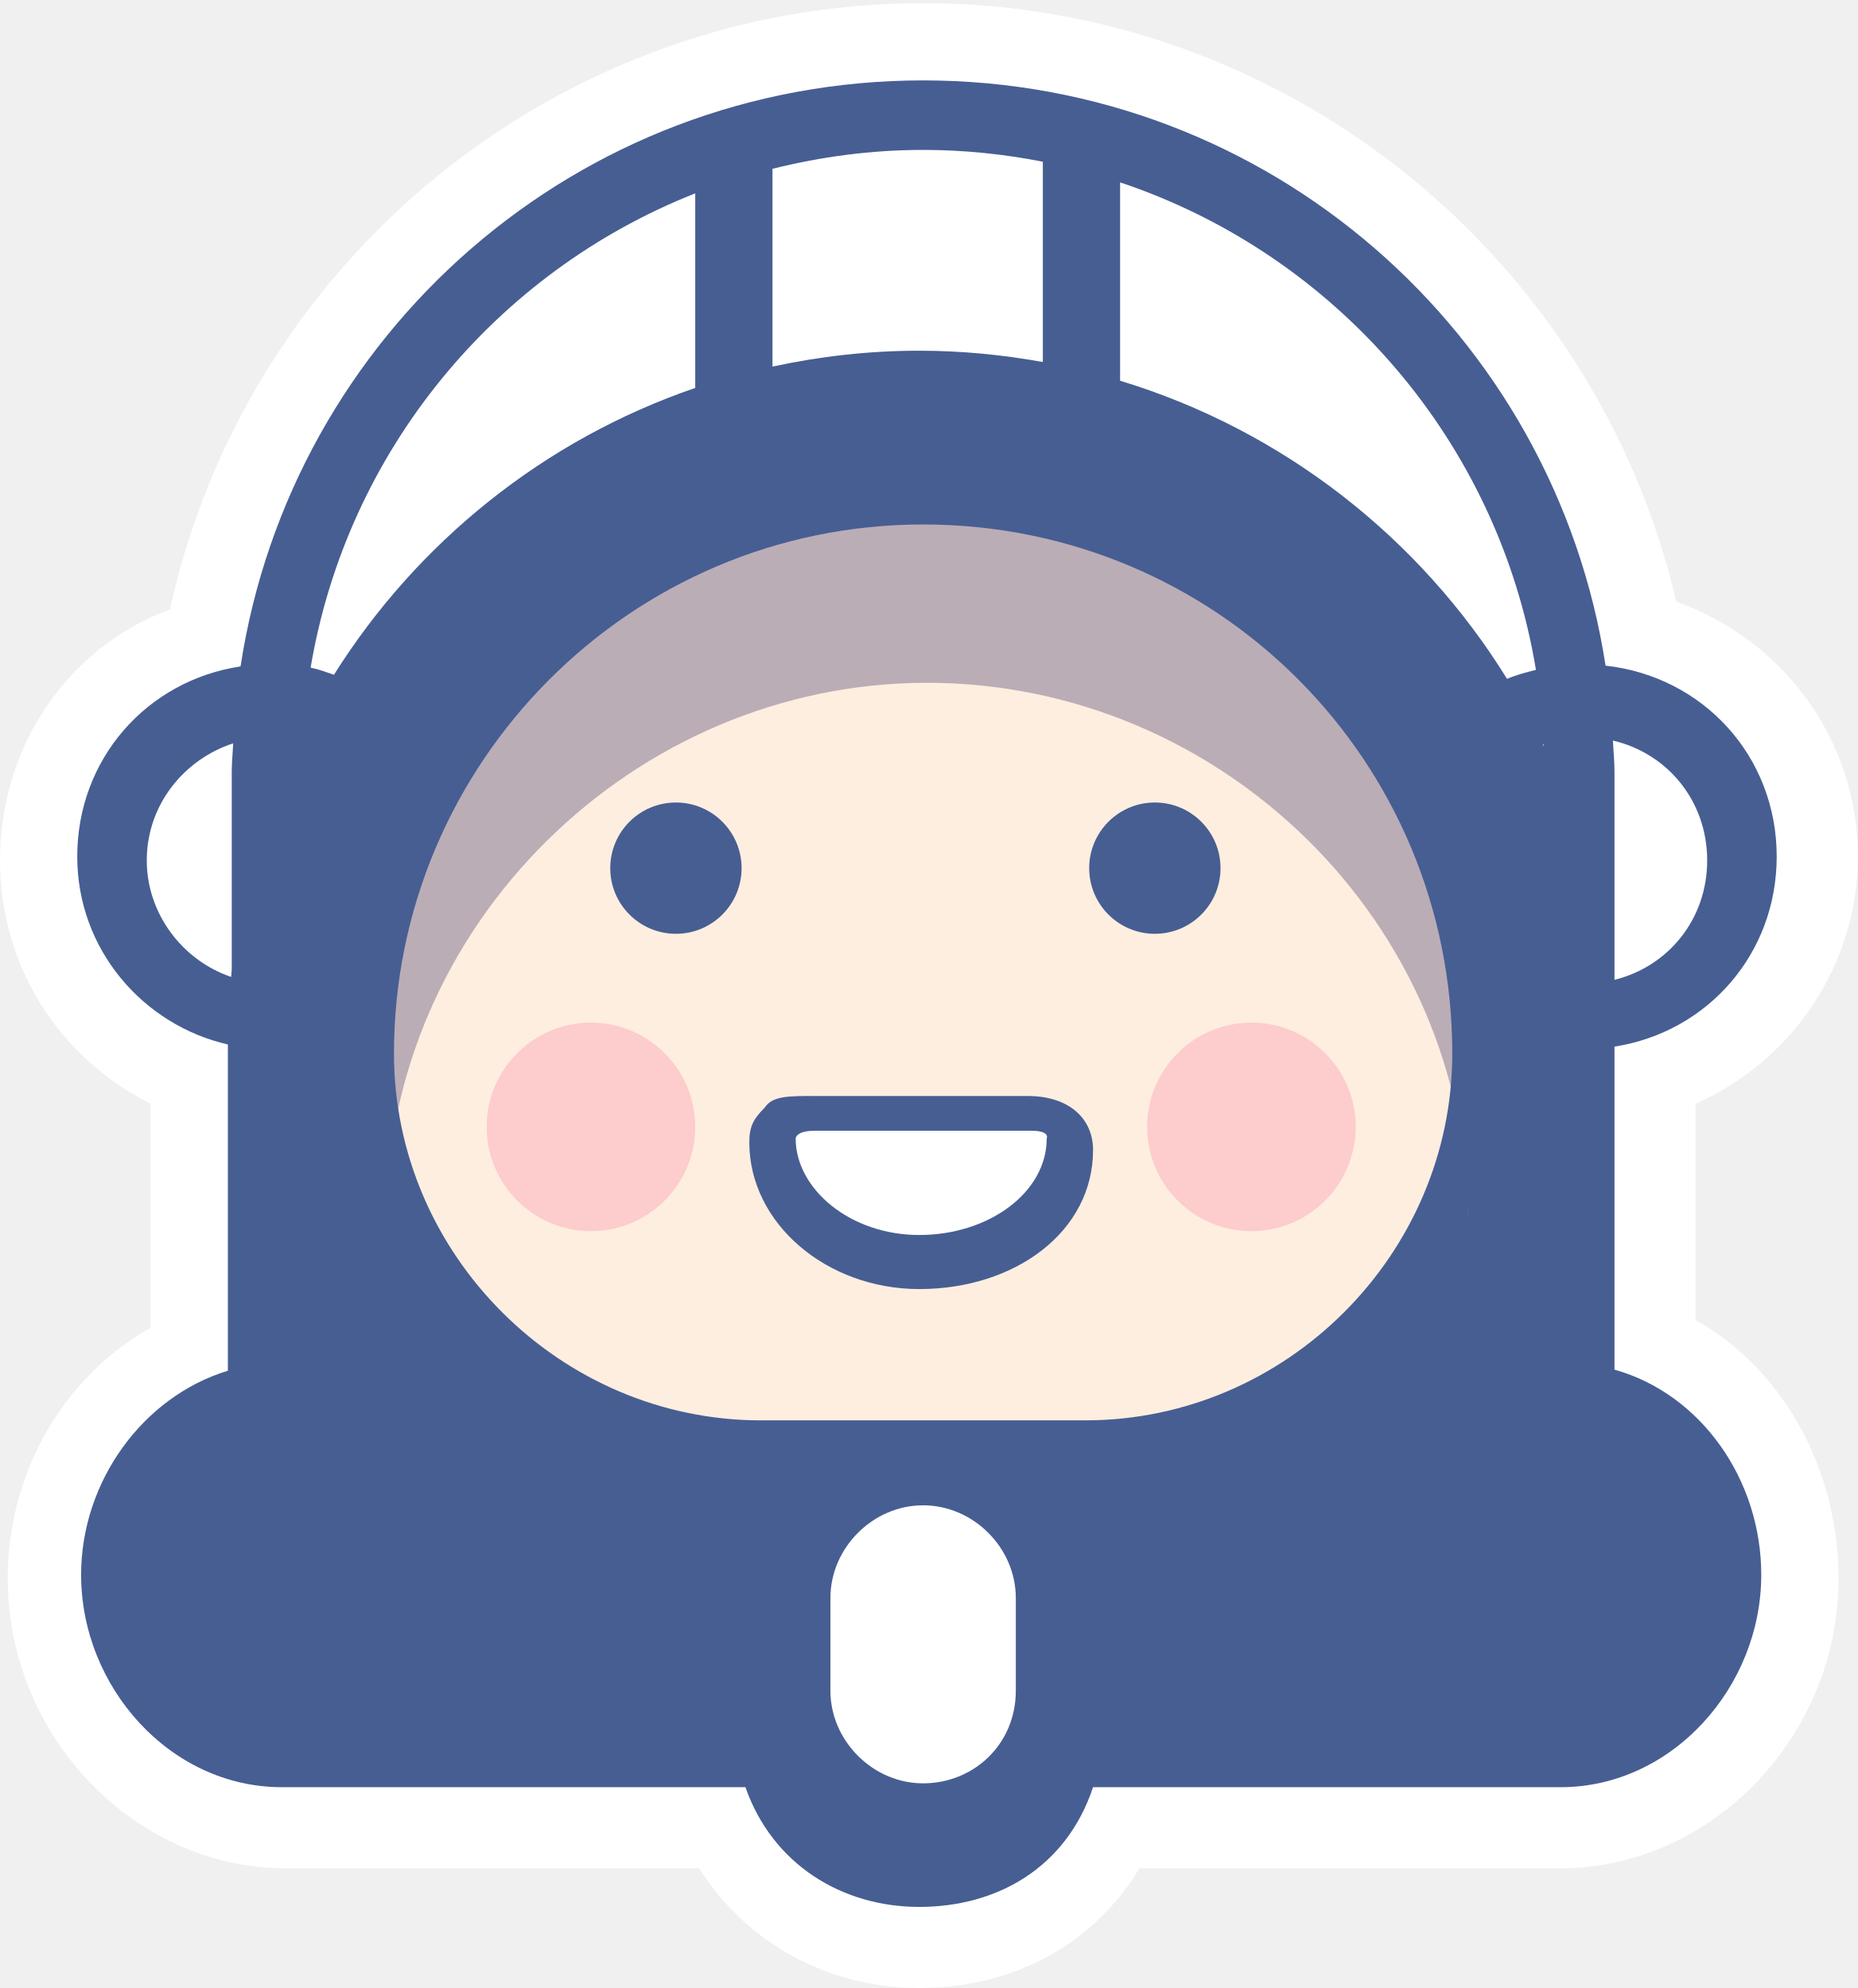
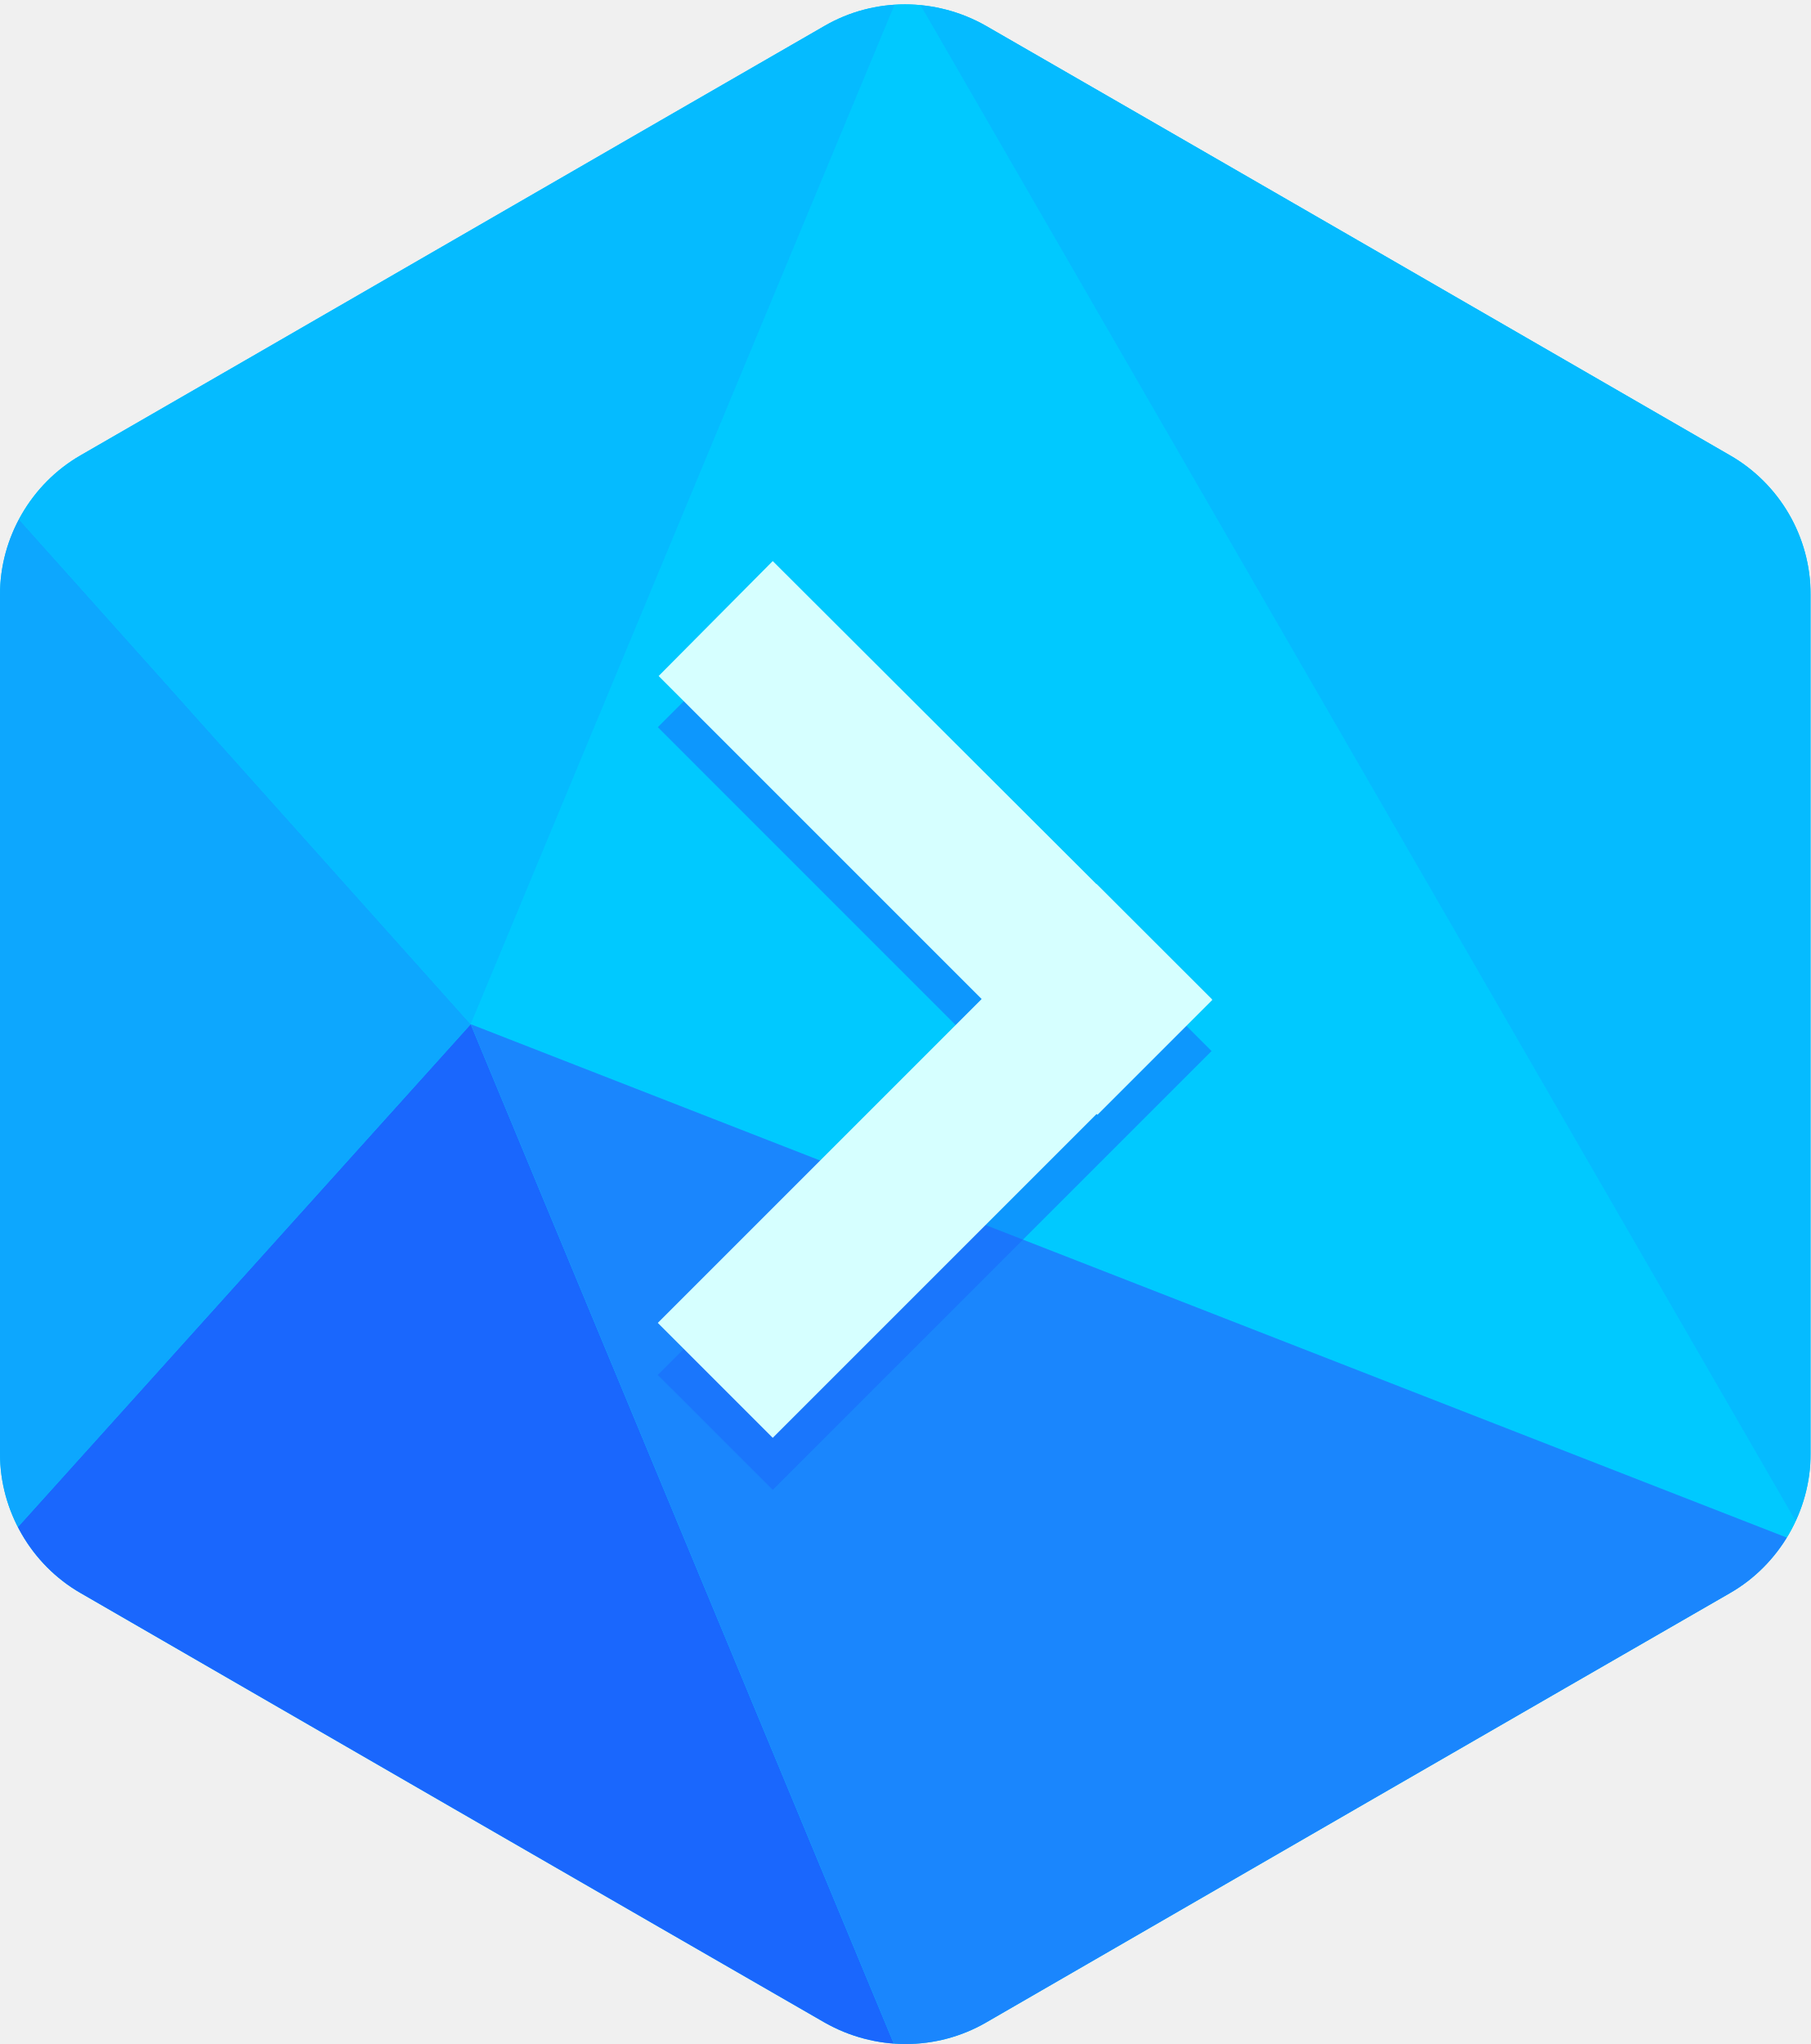
- <svg xmlns="http://www.w3.org/2000/svg" width="256px" height="274px" viewBox="0 0 256 274" version="1.1" preserveAspectRatio="xMidYMid">
+ <svg xmlns="http://www.w3.org/2000/svg" xmlns:xlink="http://www.w3.org/1999/xlink" width="256px" height="289px" viewBox="0 0 256 289" version="1.1" preserveAspectRatio="xMidYMid">
+   <defs>
+     <path d="M116.612,3.643 C92.293,17.641 35.707,50.383 11.389,64.38 C4.389,68.414 0,76.006 0,84.073 L0,205.549 C0,213.615 4.389,221.208 11.389,225.241 C35.589,239.239 92.293,271.98 116.612,285.979 C123.729,290.011 132.389,290.011 139.388,285.979 C163.589,271.98 220.293,239.239 244.611,225.241 C251.61,221.208 256,213.615 256,205.549 L256,84.073 C256,75.888 251.61,68.414 244.611,64.38 C220.411,50.383 163.707,17.641 139.388,3.643 C135.829,1.626 131.885,0.618 127.955,0.618 C124.026,0.618 120.111,1.626 116.612,3.643 Z" id="path-1" />
+   </defs>
  <g>
-     <path d="M233.647,181.925 L233.647,152.12 C246.953,146.266 256,132.96 256,118.058 C256,102.091 245.888,88.253 230.986,82.931 C219.809,35.031 176.699,0.436 127.202,0.436 C77.173,0.436 34.063,35.563 23.418,83.996 C9.048,89.318 -0,103.156 -0,118.59 C-0,132.96 7.984,145.734 20.757,152.12 L20.757,182.99 C8.516,189.908 1.065,203.214 1.065,217.584 C1.065,239.405 18.628,257.501 39.385,257.501 L96.333,257.501 C102.72,267.613 113.896,274 126.67,274 C139.443,274 150.62,268.145 157.006,257.501 L215.019,257.501 C235.776,257.501 253.339,239.405 253.339,217.584 C253.339,202.682 245.888,188.844 233.647,181.925" fill="#FFFFFF" />
-     <path d="M212.593,102.607 C212.628,102.595 212.664,102.587 212.699,102.574 C212.703,102.669 212.71,102.763 212.714,102.858 C212.674,102.774 212.633,102.691 212.593,102.607 M207.664,93.565 C195.606,74.065 176.733,59.274 154.345,52.473 L154.345,25.135 C184.032,35.061 206.447,60.739 211.647,92.328 C210.283,92.665 208.931,93.03 207.664,93.565 M106.445,50.527 L106.445,23.265 C113.095,21.608 120.03,20.661 127.202,20.661 C132.853,20.661 138.36,21.243 143.7,22.285 L143.7,49.897 C138.173,48.898 132.491,48.337 126.669,48.337 C119.719,48.337 112.963,49.116 106.445,50.527 M46.019,92.997 C44.962,92.637 43.919,92.247 42.803,92.018 C47.841,62.093 68.331,37.49 95.8,26.65 L95.8,53.467 C75.019,60.592 57.509,74.701 46.019,92.997 M31.933,106.35 L31.933,133.583 C31.896,133.936 31.885,134.294 31.852,134.648 C25.034,132.318 20.224,125.833 20.224,118.591 C20.224,110.892 25.408,104.641 32.129,102.455 C32.077,103.757 31.933,105.034 31.933,106.35 M235.243,118.591 C235.243,126.685 229.898,133.203 222.47,135.048 L222.47,106.35 C222.47,104.904 222.317,103.498 222.254,102.068 C229.798,103.836 235.243,110.416 235.243,118.591 M222.47,188.772 L222.47,144.252 C235.27,142.253 244.823,131.498 244.823,118.059 C244.823,104.196 234.648,93.226 221.24,91.745 C214.214,46.029 174.911,11.081 127.202,11.081 C79.455,11.081 40.128,46.082 33.147,91.85 C20.273,93.789 10.644,104.568 10.644,118.059 C10.644,130.878 19.721,141.284 31.401,143.957 L31.401,188.922 C19.663,192.502 11.177,204.21 11.177,217.052 C11.177,232.487 23.418,246.325 38.852,246.325 L102.719,246.325 C106.445,256.969 116.025,262.824 126.669,262.824 C137.314,262.824 146.894,257.502 150.619,246.325 L215.019,246.325 C230.453,246.325 242.694,232.487 242.694,217.052 C242.694,204.017 234.482,192.156 222.47,188.772" fill="#475E93" />
-     <path d="M127.202,68.561 C85.156,68.561 51.094,102.623 51.094,144.669 C51.094,174.474 75.044,198.424 104.849,198.424 L149.555,198.424 C179.36,198.424 203.31,174.474 203.31,144.669 C203.31,103.156 169.248,68.561 127.202,68.561" fill="#FEEEDF" />
-     <path d="M127.734,71.755 C87.285,71.755 53.223,104.753 53.223,145.734 L53.223,168.088 C53.223,127.639 87.285,94.108 127.734,94.108 C168.183,94.108 202.245,127.106 202.245,168.088 L202.245,145.734 C202.245,104.753 168.183,71.755 127.734,71.755" fill="#BBADB6" />
-     <path d="M126.669,173.41 C115.493,173.41 106.445,165.427 106.445,156.379 C106.445,155.314 106.978,153.718 107.51,153.185 C108.573,152.12 110.171,151.056 112.299,151.056 L141.571,151.056 C145.829,151.056 147.427,154.25 147.427,156.379 C147.427,165.427 138.379,173.41 126.669,173.41" fill="#FFFFFF" />
-     <path d="M127.202,72.287 C86.753,72.287 54.287,105.285 54.287,145.202 C54.287,172.877 77.173,195.763 104.849,195.763 L149.555,195.763 C177.231,195.763 200.117,172.877 200.117,145.202 C200.117,104.753 167.651,72.287 127.202,72.287 M149.555,202.15 L104.849,202.15 C73.447,202.15 47.901,176.603 47.901,145.202 C47.901,101.559 83.56,65.9 127.202,65.9 C170.844,65.9 206.503,101.559 206.503,145.202 C206.503,176.603 180.957,202.15 149.555,202.15 M93.139,110.607 C98.136,110.607 102.187,114.658 102.187,119.655 C102.187,124.652 98.136,128.703 93.139,128.703 C88.142,128.703 84.091,124.652 84.091,119.655 C84.091,114.658 88.142,110.607 93.139,110.607 M159.135,110.607 C164.132,110.607 168.183,114.658 168.183,119.655 C168.183,124.652 164.132,128.703 159.135,128.703 C154.138,128.703 150.087,124.652 150.087,119.655 C150.087,114.658 154.138,110.607 159.135,110.607 M141.572,151.056 L112.3,151.056 C108.574,151.056 106.445,151.056 105.381,152.653 C103.784,154.249 103.252,155.314 103.252,157.443 C103.252,168.619 113.896,177.667 126.67,177.667 C139.975,177.667 150.62,169.684 150.62,158.507 C150.62,154.249 147.426,151.056 141.572,151.056 M142.104,155.846 C144.765,155.846 144.233,156.91 144.233,156.91 C144.233,164.362 136.25,170.216 126.67,170.216 C117.09,170.216 109.639,163.829 109.639,156.91 C109.639,156.91 109.639,155.846 112.3,155.846 L143.701,155.846" fill="#475E93" />
-     <path d="M172.441,140.944 C180.377,140.944 186.811,147.378 186.811,155.314 C186.811,163.25 180.377,169.684 172.441,169.684 C164.505,169.684 158.071,163.25 158.071,155.314 C158.071,147.378 164.505,140.944 172.441,140.944 Z M81.43,140.944 C89.366,140.944 95.8,147.378 95.8,155.314 C95.8,163.25 89.366,169.684 81.43,169.684 C73.494,169.684 67.06,163.25 67.06,155.314 C67.06,147.378 73.494,140.944 81.43,140.944 Z" fill="#FDCCCD" />
-     <path d="M127.202,207.472 C120.283,207.472 114.428,213.326 114.428,220.246 L114.428,233.019 C114.428,239.938 120.283,245.792 127.202,245.792 C134.121,245.792 139.975,240.47 139.975,233.019 L139.975,220.246 C139.975,213.326 134.121,207.472 127.202,207.472" fill="#FFFFFF" />
+     <mask id="mask-2" fill="white">
+       <use xlink:href="#path-1" />
+     </mask>
+     <use fill="#00C9FF" fill-rule="nonzero" xlink:href="#path-1" />
+     <g mask="url(#mask-2)" fill-rule="nonzero">
+       <g transform="translate(0, -3)">
+         <polygon fill="#1A67FD" points="66.55 147.811 128 295.859 0 221.716" />
+         <polygon fill="#0DA7FE" points="66.55 147.811 0 73.431 0 221.716" />
+         <polygon fill="#00C9FF" points="66.55 147.811 128 -0 256 221.716" />
+         <polygon fill="#05BBFF" points="66.55 147.811 128 -0 0 73.431" />
+         <polygon fill="#1A86FD" points="128 295.859 256 221.716 66.55 147.811" />
+         <polygon fill="#05BBFF" points="256 221.716 256 73.905 128 0" />
+         <polygon fill-opacity="0.5" fill="#1A67FD" points="155.047 135.355 171.299 151.607 163.232 159.674 155.047 167.859 109.256 213.65 93.005 197.397 138.795 151.607 93.005 105.816 109.256 89.564" />
+         <polygon fill="#D6FFFF" points="171.299 144.252 155.047 128 93.005 190.043 109.257 206.295" />
+         <path d="M109.257,82.328 L93.123,98.58 L155.166,160.623 L171.418,144.37 C171.299,144.252 109.257,82.328 109.257,82.328" fill="#D6FFFF" />
+       </g>
+     </g>
  </g>
</svg>
